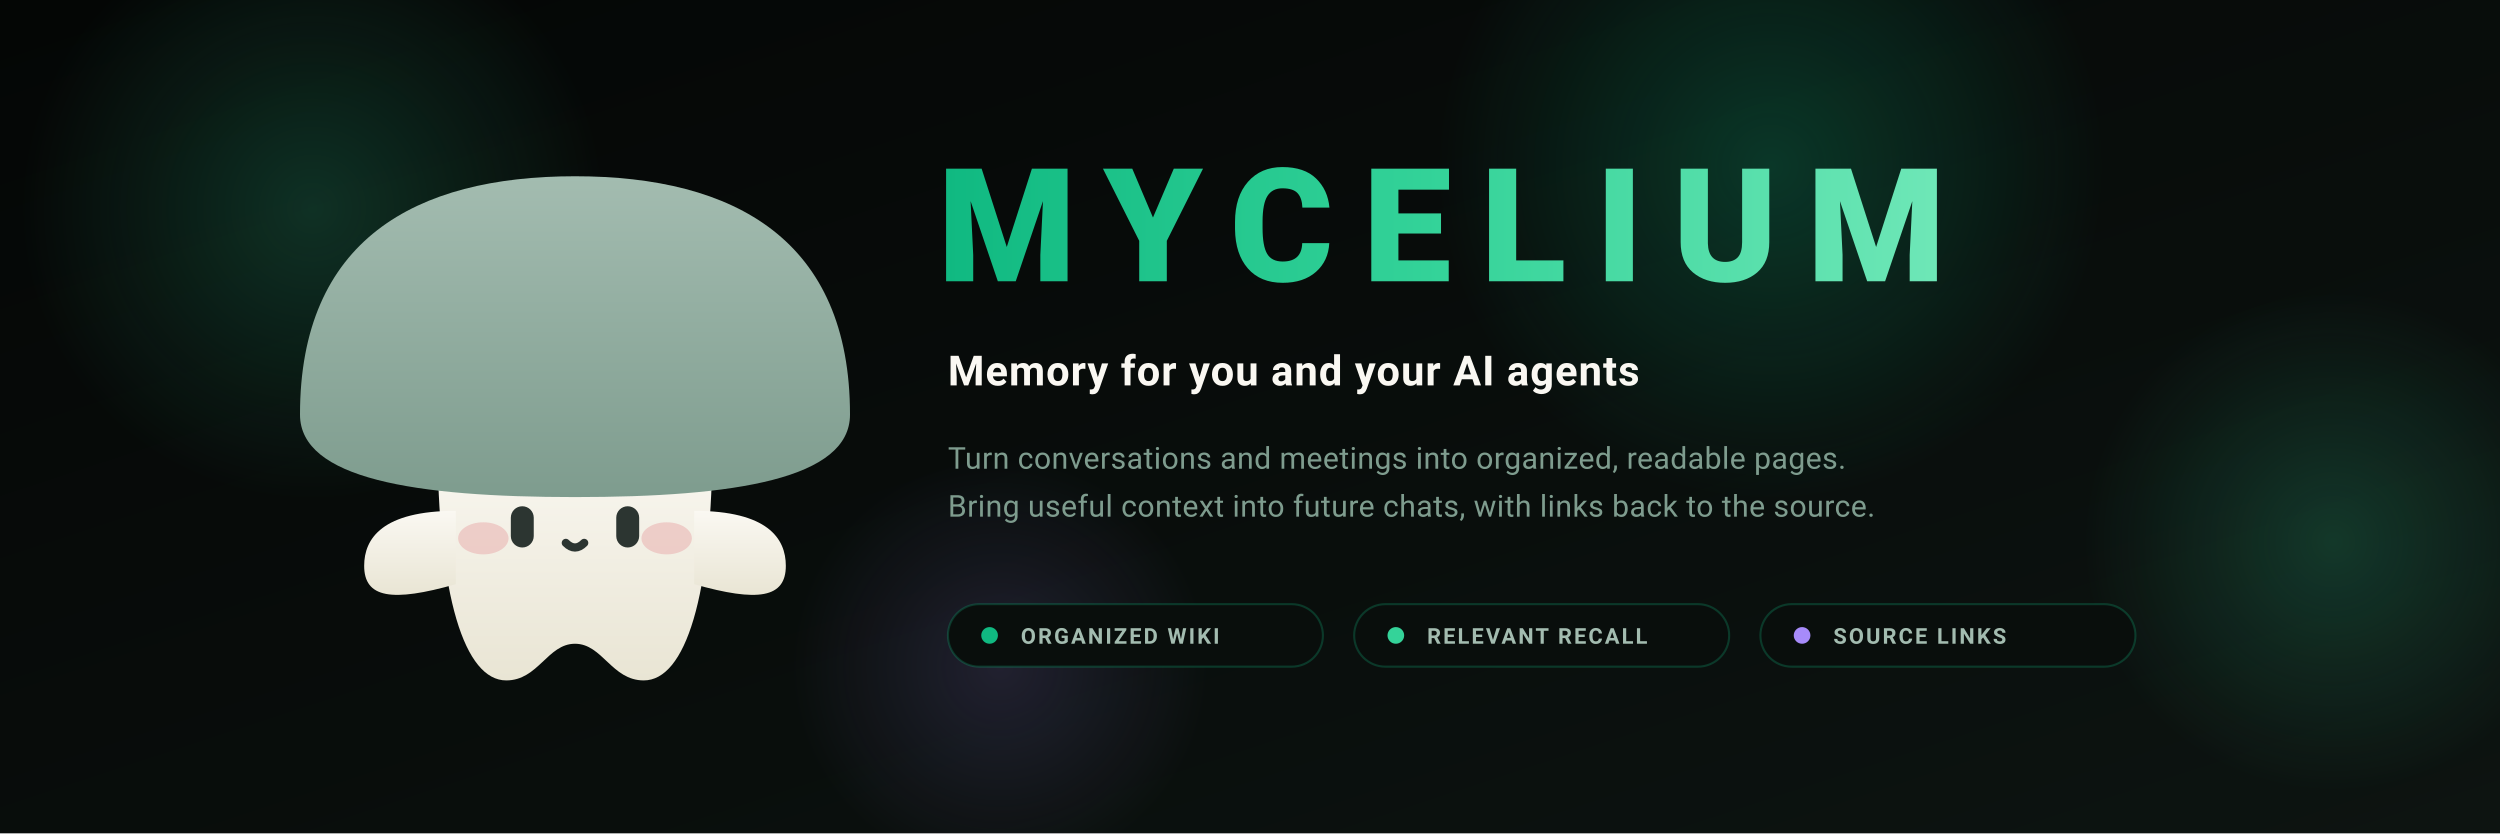
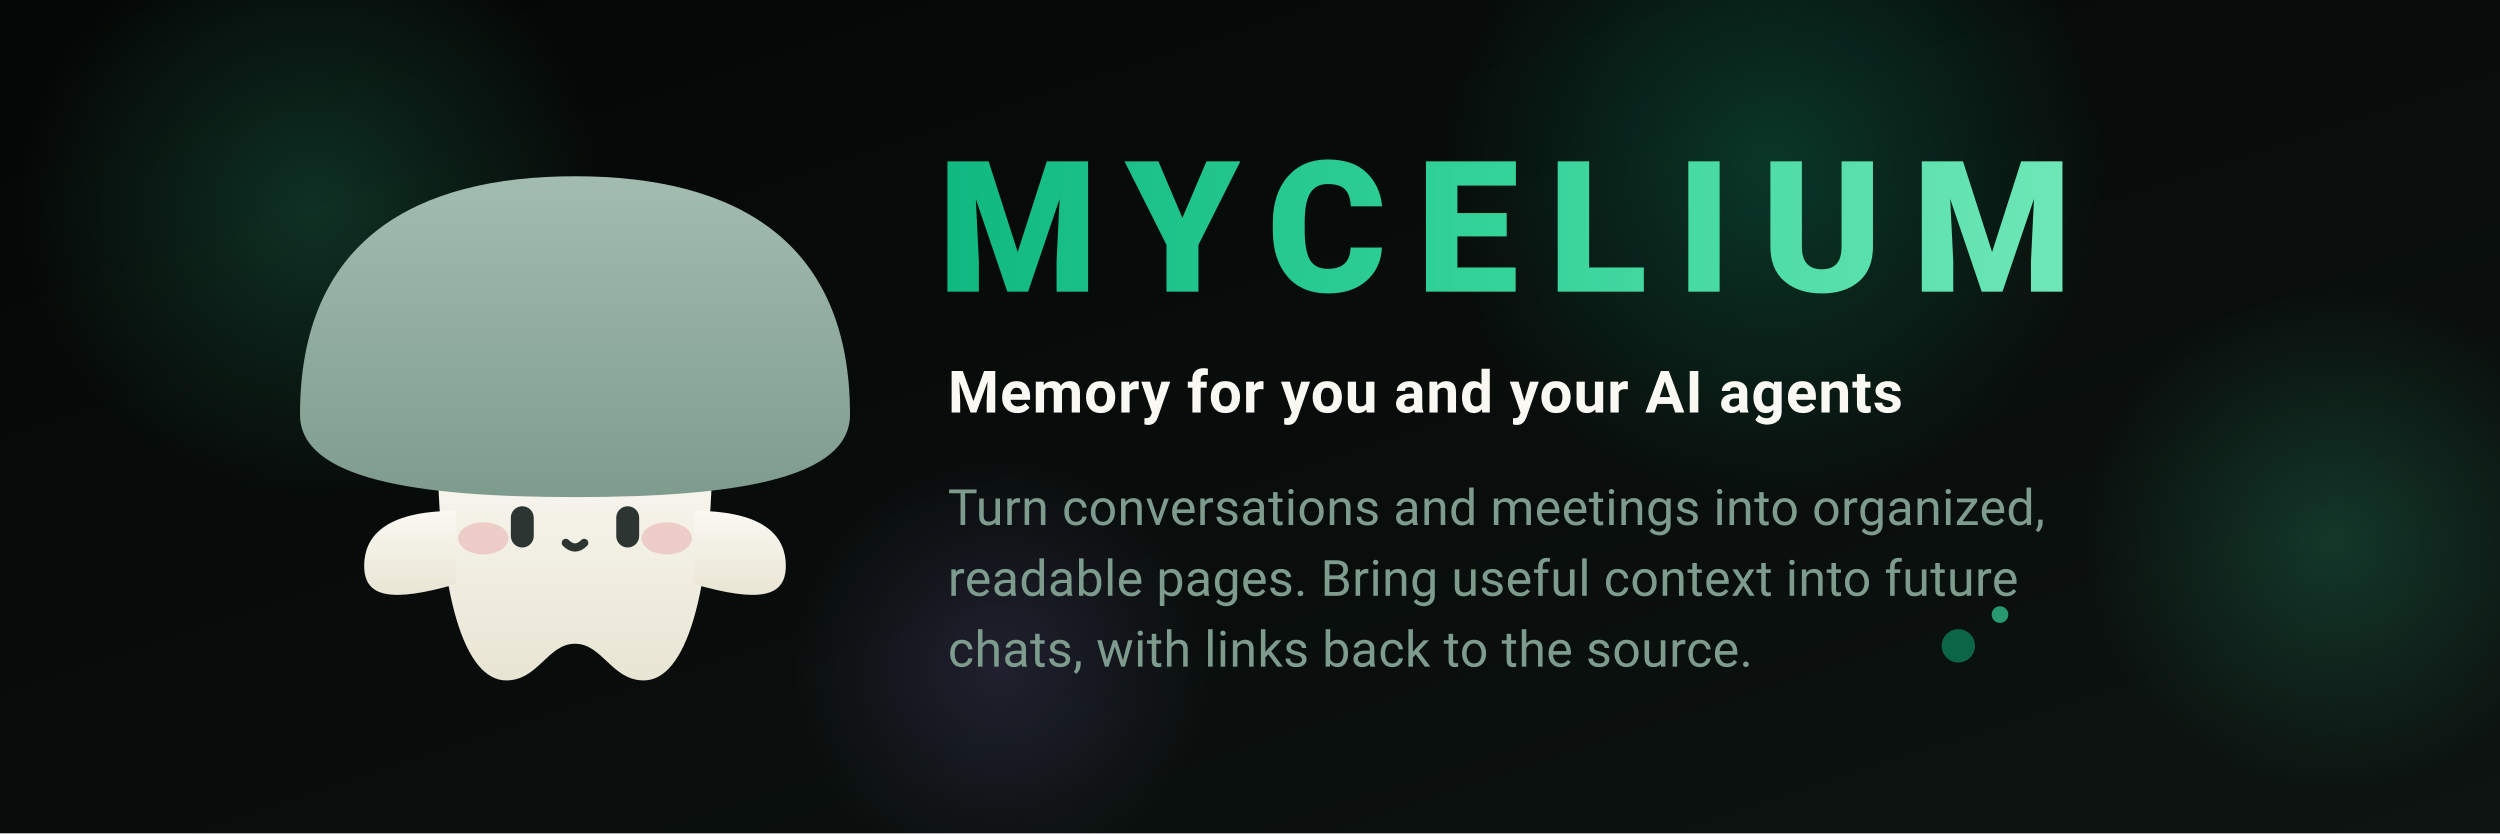
<svg xmlns="http://www.w3.org/2000/svg" viewBox="0 0 1200 400" width="1200" height="400">
  <defs>
    <linearGradient id="capGrad" x1="0" y1="0" x2="0" y2="1">
      <stop offset="0%" stop-color="#a3bcb0" />
      <stop offset="100%" stop-color="#7e9c8e" />
    </linearGradient>
    <linearGradient id="underCapGrad" x1="0" y1="0" x2="0" y2="1">
      <stop offset="0%" stop-color="#4d665a" />
      <stop offset="100%" stop-color="#3d5248" />
    </linearGradient>
    <linearGradient id="bodyGrad" x1="0" y1="0" x2="0" y2="1">
      <stop offset="0%" stop-color="#faf8f2" />
      <stop offset="100%" stop-color="#e9e5d4" />
    </linearGradient>
    <linearGradient id="bodyShadowGrad" x1="0" y1="0" x2="0" y2="1">
      <stop offset="0%" stop-color="#ded9c3" stop-opacity="0.8" />
      <stop offset="100%" stop-color="#cfc9af" stop-opacity="0.2" />
    </linearGradient>
    <linearGradient id="textGrad" x1="0" y1="0" x2="1" y2="0">
      <stop offset="0%" stop-color="#10b981" />
      <stop offset="50%" stop-color="#34d399" />
      <stop offset="100%" stop-color="#6ee7b7" />
    </linearGradient>
    <linearGradient id="bgGrad" x1="0" y1="0" x2="1" y2="1">
      <stop offset="0%" stop-color="#040605" />
      <stop offset="60%" stop-color="#090e0c" />
      <stop offset="100%" stop-color="#0d1411" />
    </linearGradient>
    <radialGradient id="sporeEmerald" cx="50%" cy="50%" r="50%">
      <stop offset="0%" stop-color="#10b981" stop-opacity="0.25" />
      <stop offset="100%" stop-color="#10b981" stop-opacity="0" />
    </radialGradient>
    <radialGradient id="sporeMint" cx="50%" cy="50%" r="50%">
      <stop offset="0%" stop-color="#34d399" stop-opacity="0.2" />
      <stop offset="100%" stop-color="#34d399" stop-opacity="0" />
    </radialGradient>
    <radialGradient id="sporePurple" cx="50%" cy="50%" r="50%">
      <stop offset="0%" stop-color="#a78bfa" stop-opacity="0.15" />
      <stop offset="100%" stop-color="#a78bfa" stop-opacity="0" />
    </radialGradient>
  </defs>
  <rect width="1200" height="400" fill="url(#bgGrad)" />
  <circle cx="150" cy="100" r="140" fill="url(#sporeMint)" />
  <circle cx="480" cy="320" r="100" fill="url(#sporePurple)" />
  <circle cx="850" cy="80" r="160" fill="url(#sporeEmerald)" />
  <circle cx="1120" cy="260" r="120" fill="url(#sporeMint)" />
  <circle cx="280" cy="220" r="6" fill="#10b981" opacity="0.6" />
  <circle cx="295" cy="210" r="3" fill="#34d399" opacity="0.8" />
  <circle cx="940" cy="310" r="8" fill="#10b981" opacity="0.5" />
  <circle cx="960" cy="295" r="4" fill="#34d399" opacity="0.7" />
  <g transform="translate(100, 45) scale(2.2)">
    <path d="M 50,75 C 50,110 56,128 65,128 C 72,128 74,120 80,120 C 86,120 88,128 95,128 C 104,128 110,110 110,75 Z" fill="url(#bodyGrad)" />
    <path d="M 50,75 C 60,82 100,82 110,75 C 110,77 100,83 80,83 C 60,83 50,77 50,75 Z" fill="url(#bodyShadowGrad)" />
    <g>
      <ellipse cx="60" cy="97" rx="5.5" ry="3.5" fill="#e8a9a9" opacity="0.5" />
      <ellipse cx="100" cy="97" rx="5.5" ry="3.5" fill="#e8a9a9" opacity="0.5" />
    </g>
    <g>
      <rect x="66" y="90" width="5" height="9" rx="2.5" fill="#2c3531" />
      <rect x="89" y="90" width="5" height="9" rx="2.5" fill="#2c3531" />
    </g>
    <path d="M 78,98 Q 80,100 82,98" stroke="#2c3531" stroke-width="1.8" stroke-linecap="round" fill="none" />
    <path d="M 24,70 C 24,82 45,86 80,86 C 115,86 136,82 136,70 C 136,70 115,74 80,74 C 45,74 24,70 24,70 Z" fill="url(#underCapGrad)" />
    <path d="M 20,70 C 20,32 45,18 80,18 C 115,18 140,32 140,70 C 140,84 115,88 80,88 C 45,88 20,84 20,70 Z" fill="url(#capGrad)" />
    <g>
      <path d="M 54,91 C 38,91 34,97 34,103 C 34,110 40,111 54,107 Z" fill="url(#bodyGrad)" />
      <path d="M 106,91 C 122,91 126,97 126,103 C 126,110 120,111 106,107 Z" fill="url(#bodyGrad)" />
    </g>
  </g>
-   <text x="450" y="135" fill="url(#textGrad)" font-family="-apple-system, BlinkMacSystemFont, 'Segoe UI', Roboto, 'Helvetica Neue', Arial, sans-serif" font-weight="900" font-size="76" letter-spacing="14">MYCELIUM</text>
-   <text x="455" y="185" fill="#faf8f2" font-family="-apple-system, BlinkMacSystemFont, 'Segoe UI', Roboto, 'Helvetica Neue', Arial, sans-serif" font-weight="600" font-size="20" letter-spacing="0.5">Memory for you and your AI agents</text>
-   <text x="455" y="225" fill="#7e9c8e" font-family="-apple-system, BlinkMacSystemFont, 'Segoe UI', Roboto, 'Helvetica Neue', Arial, sans-serif" font-weight="400" font-size="14.5" letter-spacing="0.2">Turn conversations and meetings into organized, readable pages.</text>
-   <text x="455" y="248" fill="#7e9c8e" font-family="-apple-system, BlinkMacSystemFont, 'Segoe UI', Roboto, 'Helvetica Neue', Arial, sans-serif" font-weight="400" font-size="14.5" letter-spacing="0.2">Bring useful context into future chats, with links back to the source.</text>
-   <g transform="translate(455, 290)">
-     <rect width="180" height="30" rx="15" fill="#090e0c" stroke="#10b981" stroke-opacity="0.25" stroke-width="1" />
-     <circle cx="20" cy="15" r="4" fill="#10b981" />
-     <text x="35" y="19" fill="#a3bcb0" font-family="-apple-system, BlinkMacSystemFont, 'Segoe UI', Roboto, 'Helvetica Neue', Arial, sans-serif" font-weight="700" font-size="10.5" letter-spacing="1">ORGANIZED WIKI</text>
-   </g>
-   <g transform="translate(650, 290)">
-     <rect width="180" height="30" rx="15" fill="#090e0c" stroke="#10b981" stroke-opacity="0.25" stroke-width="1" />
-     <circle cx="20" cy="15" r="4" fill="#34d399" />
-     <text x="35" y="19" fill="#a3bcb0" font-family="-apple-system, BlinkMacSystemFont, 'Segoe UI', Roboto, 'Helvetica Neue', Arial, sans-serif" font-weight="700" font-size="10.5" letter-spacing="1">RELEVANT RECALL</text>
-   </g>
-   <g transform="translate(845, 290)">
-     <rect width="180" height="30" rx="15" fill="#090e0c" stroke="#10b981" stroke-opacity="0.25" stroke-width="1" />
-     <circle cx="20" cy="15" r="4" fill="#a78bfa" />
-     <text x="35" y="19" fill="#a3bcb0" font-family="-apple-system, BlinkMacSystemFont, 'Segoe UI', Roboto, 'Helvetica Neue', Arial, sans-serif" font-weight="700" font-size="10.5" letter-spacing="1">SOURCE LINKS</text>
-   </g>
+   <text x="450" y="140" fill="url(#textGrad)" font-family="-apple-system, BlinkMacSystemFont, 'Segoe UI', Roboto, 'Helvetica Neue', Arial, sans-serif" font-weight="900" font-size="88" letter-spacing="14">MYCELIUM</text>
+   <text x="455" y="198" fill="#faf8f2" font-family="-apple-system, BlinkMacSystemFont, 'Segoe UI', Roboto, 'Helvetica Neue', Arial, sans-serif" font-weight="600" font-size="28" letter-spacing="0.5">Memory for you and your AI agents</text>
+   <text x="455" y="252" fill="#7e9c8e" font-family="-apple-system, BlinkMacSystemFont, 'Segoe UI', Roboto, 'Helvetica Neue', Arial, sans-serif" font-weight="400" font-size="24" letter-spacing="0.2">
+     <tspan x="455" y="252">Turn conversations and meetings into organized,</tspan>
+     <tspan x="455" y="286">readable pages. Bring useful context into future</tspan>
+     <tspan x="455" y="320">chats, with links back to the source.</tspan>
+   </text>
</svg>
